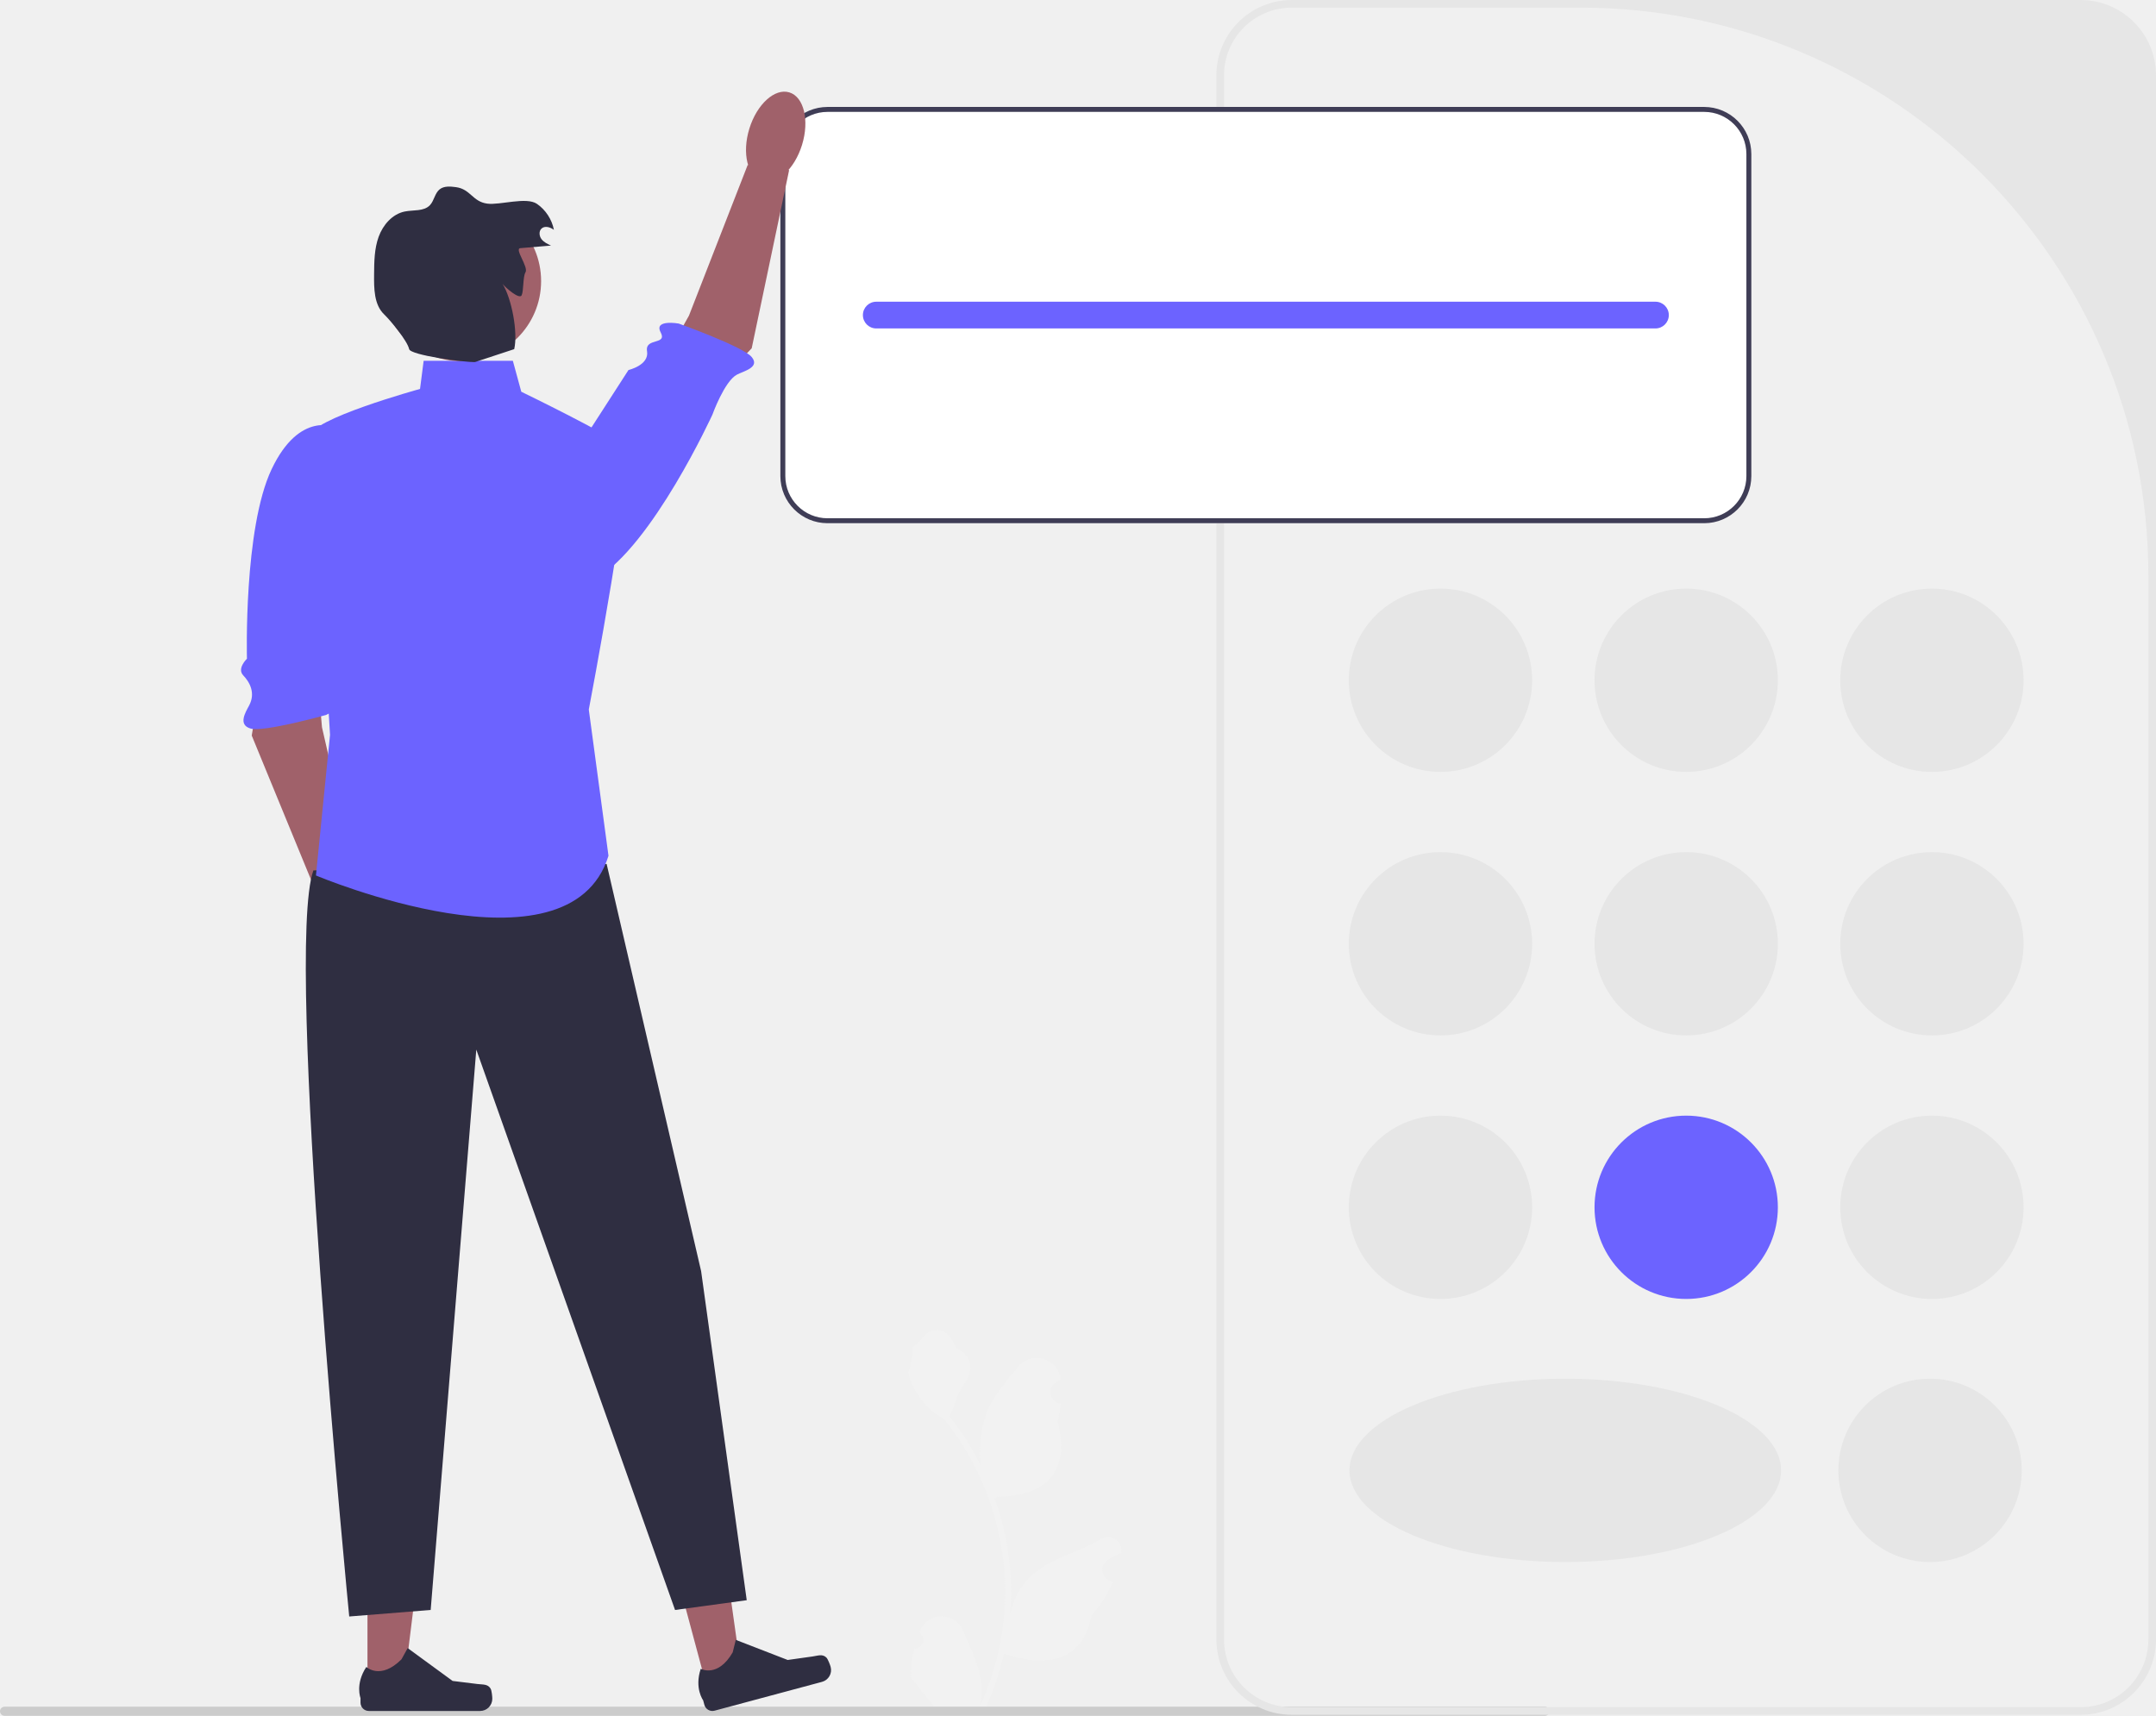
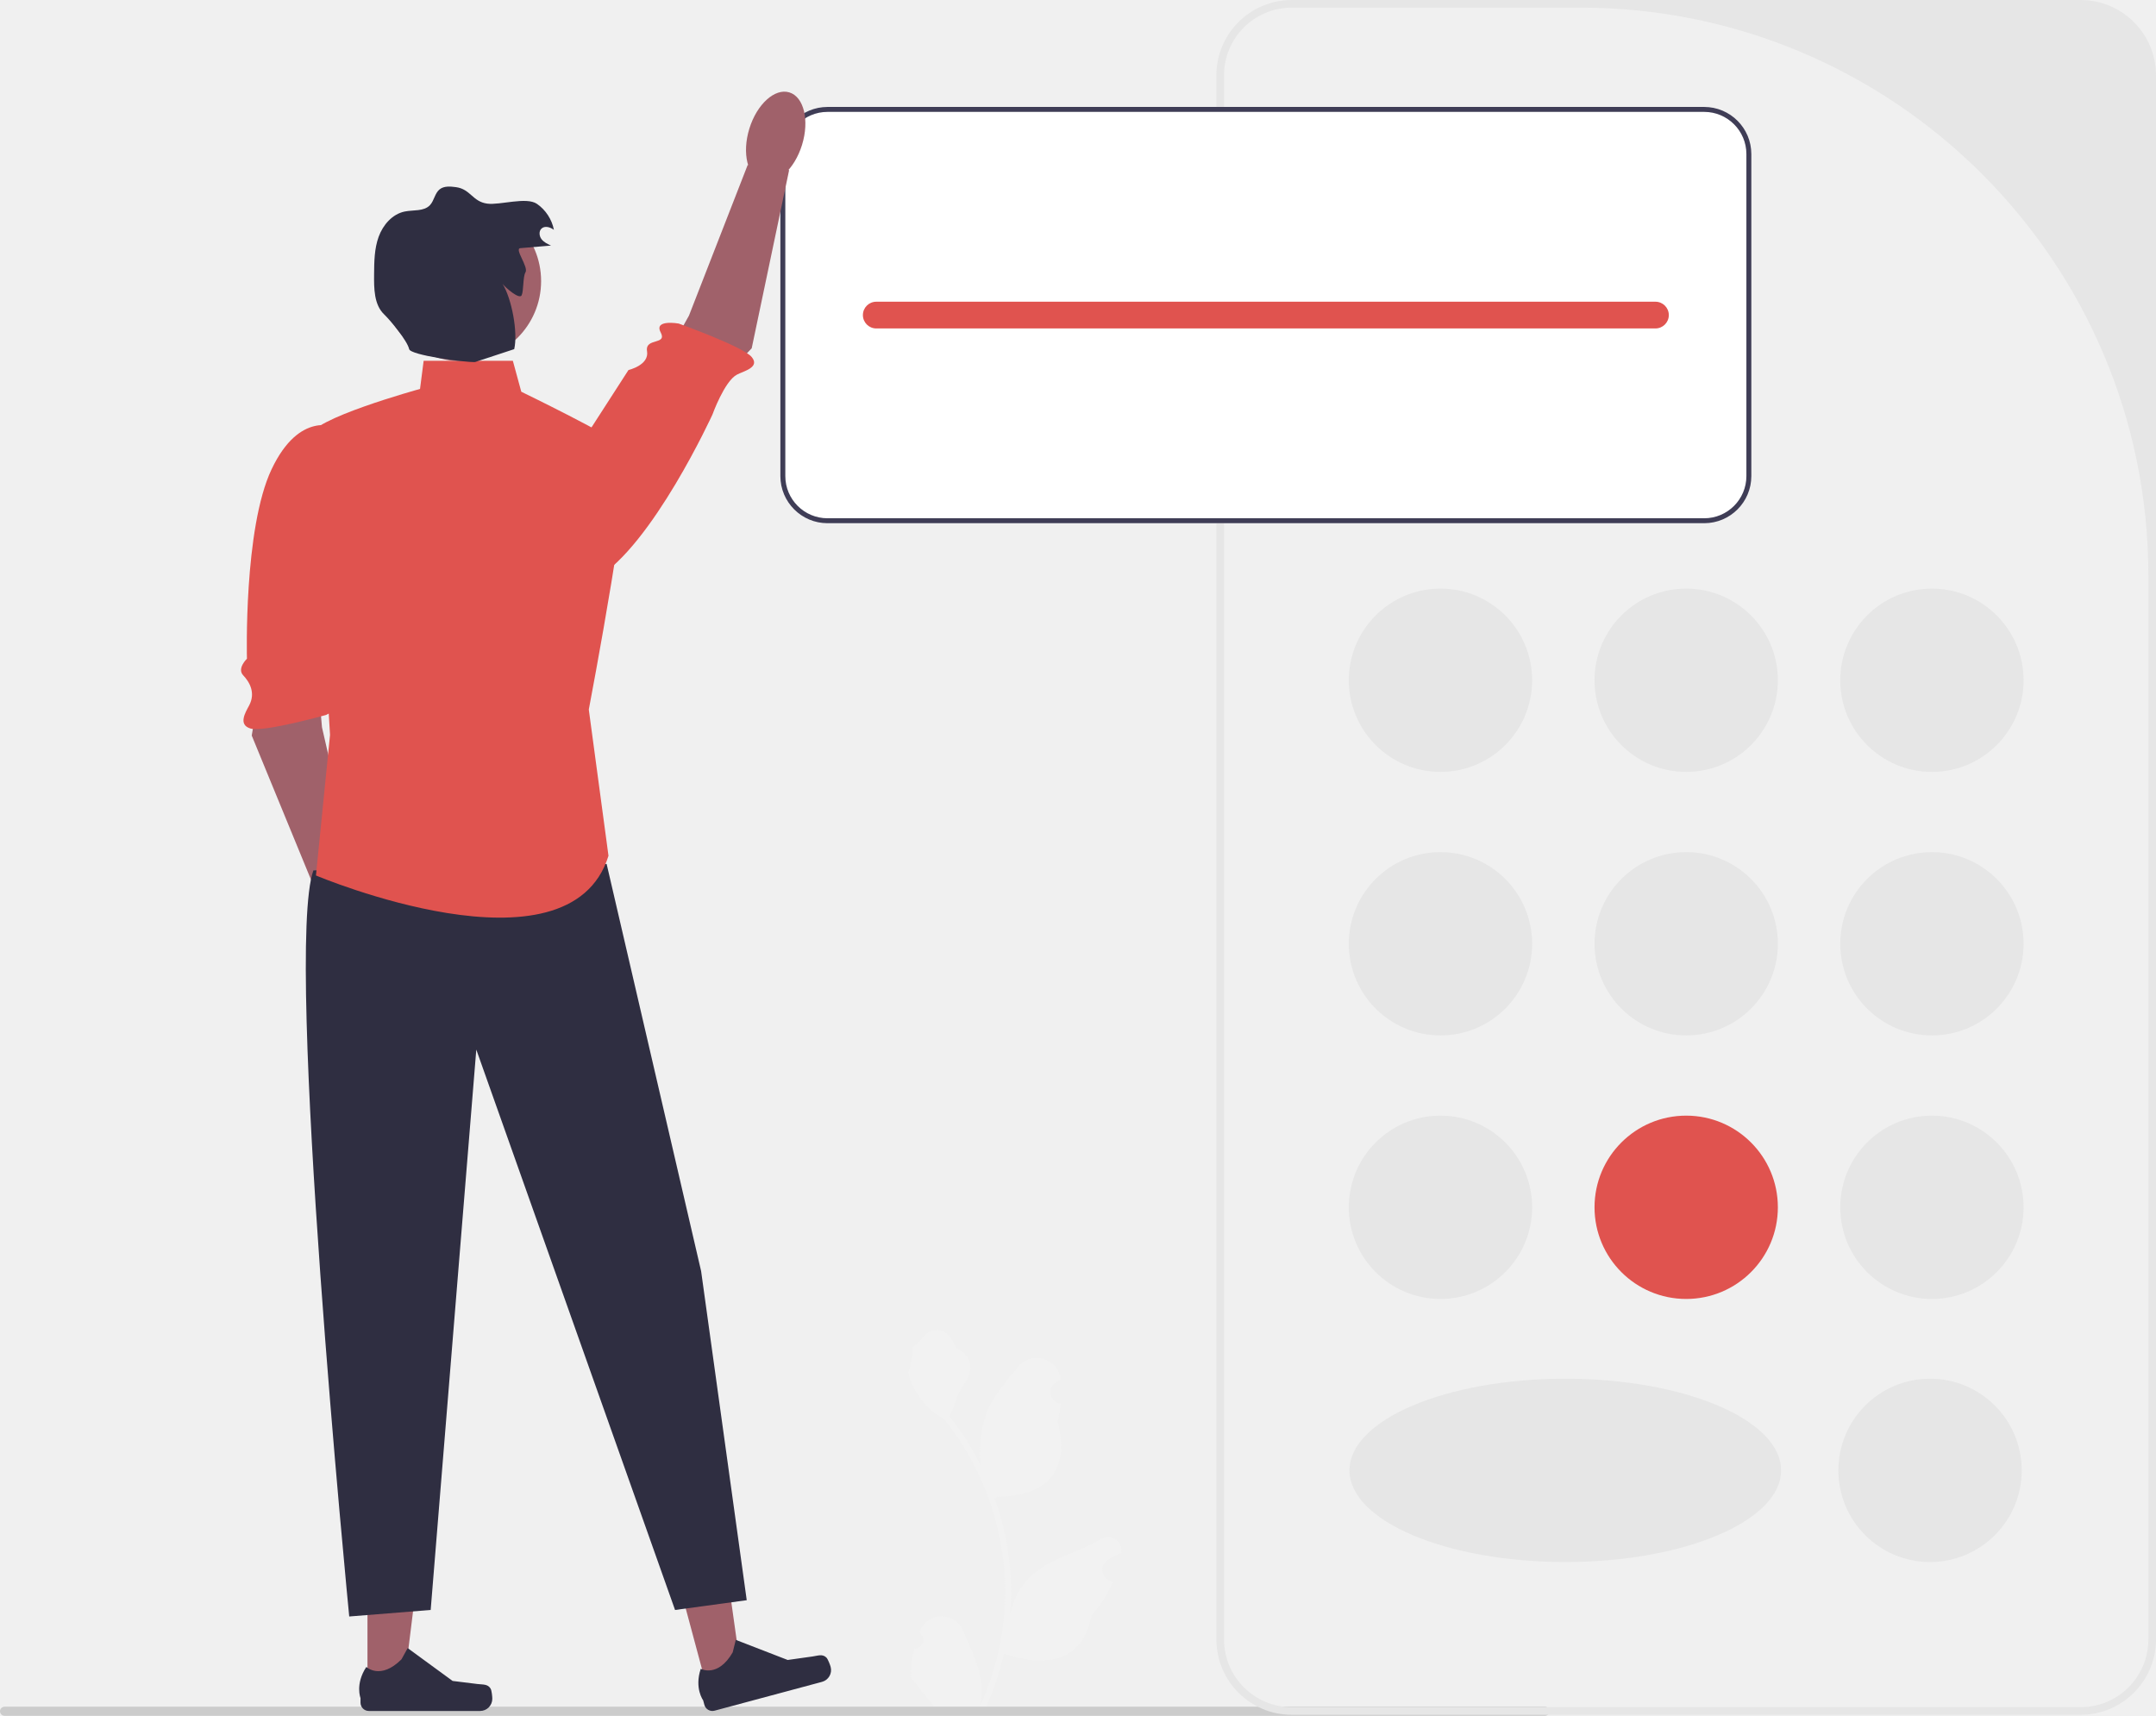
<svg xmlns="http://www.w3.org/2000/svg" width="564.468" height="449.265" viewBox="0 0 564.468 449.265">
  <path d="M239.346,431.63c2.066,.129,3.208-2.437,1.645-3.933l-.155-.618c.02-.05,.041-.099,.062-.148,2.089-4.982,9.17-4.947,11.241,.042,1.839,4.428,4.179,8.864,4.756,13.546,.258,2.067,.142,4.172-.316,6.2,4.308-9.411,6.575-19.687,6.575-30.021,0-2.597-.142-5.193-.433-7.783-.239-2.119-.568-4.224-.995-6.31-2.306-11.277-7.299-22.018-14.5-30.99-3.462-1.892-6.349-4.851-8.093-8.397-.626-1.279-1.117-2.655-1.35-4.056,.394,.052,1.486-5.949,1.188-6.317,.549-.833,1.532-1.247,2.131-2.06,2.982-4.043,7.091-3.337,9.236,2.157,4.582,2.313,4.627,6.148,1.815,9.837-1.789,2.347-2.035,5.522-3.604,8.035,.162,.207,.329,.407,.491,.614,2.961,3.798,5.522,7.88,7.681,12.169-.61-4.766,.291-10.508,1.826-14.21,1.748-4.217,5.025-7.769,7.91-11.415,3.466-4.379,10.573-2.468,11.184,3.083,.006,.054,.012,.107,.017,.161-.429,.242-.848,.499-1.259,.77-2.339,1.547-1.531,5.174,1.241,5.602l.063,.01c-.155,1.544-.42,3.074-.807,4.579,3.702,14.316-4.29,19.53-15.701,19.764-.252,.129-.497,.258-.749,.381,1.156,3.255,2.08,6.594,2.764,9.979,.614,2.99,1.04,6.013,1.279,9.049,.297,3.83,.271,7.68-.052,11.503l.019-.136c.82-4.211,3.107-8.145,6.427-10.87,4.946-4.063,11.933-5.559,17.268-8.824,2.568-1.572,5.859,.459,5.411,3.437l-.022,.143c-.794,.323-1.569,.698-2.319,1.117-.429,.242-.848,.499-1.259,.77-2.339,1.547-1.531,5.174,1.241,5.602l.063,.01c.045,.006,.084,.013,.129,.019-1.363,3.236-3.262,6.239-5.639,8.829-2.315,12.497-12.256,13.683-22.89,10.044h-.006c-1.163,5.064-2.861,10.011-5.044,14.726h-18.02c-.065-.2-.123-.407-.181-.607,1.666,.103,3.346,.006,4.986-.297-1.337-1.641-2.674-3.294-4.011-4.935-.032-.032-.058-.065-.084-.097-.678-.84-1.363-1.673-2.041-2.512l-0-.001c-.042-2.578,.267-5.147,.879-7.64l.001-0Z" fill="#f2f2f2" />
  <path d="M0,448.075c0,.66,.53,1.19,1.19,1.19H404.48c.66,0,1.19-.53,1.19-1.19,0-.66-.53-1.19-1.19-1.19H1.19c-.66,0-1.19,.53-1.19,1.19Z" fill="#ccc" />
  <path d="M544.743,449h-206.551c-10.876,0-19.724-8.849-19.724-19.725V19.725c0-10.876,8.848-19.725,19.724-19.725h206.551c10.876,0,19.725,8.849,19.725,19.725V429.275c0,10.876-8.849,19.725-19.725,19.725ZM338.192,2c-9.789,0-17.724,7.935-17.724,17.724V429.275c0,9.789,7.936,17.725,17.725,17.725h206.551c9.789,0,17.725-7.936,17.725-17.725V150.705c0-82.127-66.577-148.705-148.705-148.705h-75.571Z" fill="#e6e6e6" />
  <g>
    <circle cx="377.134" cy="178.118" r="24" fill="#e6e6e6" />
    <circle cx="505.801" cy="178.118" r="24" fill="#e6e6e6" />
    <circle cx="441.467" cy="178.118" r="24" fill="#e6e6e6" />
  </g>
  <circle cx="377.134" cy="247.118" r="24" fill="#e6e6e6" />
  <circle cx="505.801" cy="247.118" r="24" fill="#e6e6e6" />
  <circle cx="441.467" cy="247.118" r="24" fill="#e6e6e6" />
  <circle cx="377.134" cy="316.118" r="24" fill="#e6e6e6" />
  <circle cx="505.31" cy="385" r="24" fill="#e6e6e6" />
  <ellipse cx="409.81" cy="385" rx="56.5" ry="24" fill="#e6e6e6" />
  <circle cx="505.801" cy="316.118" r="24" fill="#e6e6e6" />
-   <circle cx="441.467" cy="316.118" r="24" fill="#6c63ff" />
+   <circle cx="441.467" cy="316.118" r="24" fill="#e0534f" />
  <path d="M446.184,28H216.65c-6.806,0-12.34,5.534-12.34,12.34V124.66c0,6.806,5.534,12.34,12.34,12.34h229.534c6.806,0,12.34-5.534,12.34-12.34V40.34c0-6.806-5.534-12.34-12.34-12.34Z" fill="#fff" />
  <path d="M446.184,28H216.65c-6.806,0-12.34,5.534-12.34,12.34V124.66c0,6.806,5.534,12.34,12.34,12.34h229.534c6.806,0,12.34-5.534,12.34-12.34V40.34c0-6.806-5.534-12.34-12.34-12.34Zm11.043,96.66c0,6.092-4.95,11.043-11.043,11.043H216.65c-6.092,0-11.043-4.95-11.043-11.043V40.34c0-6.092,4.95-11.043,11.043-11.043h229.534c6.092,0,11.043,4.95,11.043,11.043V124.66Z" fill="#3f3d56" />
-   <rect x="225.917" y="79" width="211" height="7" rx="3.5" ry="3.5" fill="#6c63ff" />
+   <rect x="225.917" y="79" width="211" height="7" rx="3.5" ry="3.5" fill="#e0534f" />
  <g>
    <g>
      <polygon points="67.952 180.421 65.908 192.596 84.038 236.7 93.766 231.699 84.298 190.427 82.937 174.676 67.952 180.421" fill="#a0616a" />
-       <path d="M87.966,111.929s-9.493-4.598-16.859,10.939c-7.366,15.537-6.454,49.614-6.454,49.614,0,0-2.682,2.554-.98,4.342s3.29,4.626,1.553,7.897c-.915,1.724-3.034,5.097,.435,6.055,3.469,.958,19.698-3.568,19.698-3.568,0,0,6.068-2.718,2.62-4.549-3.448-1.831,1.408-12.905,1.408-12.905l4.012-31.991-5.435-25.833Z" fill="#6c63ff" />
+       <path d="M87.966,111.929s-9.493-4.598-16.859,10.939c-7.366,15.537-6.454,49.614-6.454,49.614,0,0-2.682,2.554-.98,4.342s3.29,4.626,1.553,7.897c-.915,1.724-3.034,5.097,.435,6.055,3.469,.958,19.698-3.568,19.698-3.568,0,0,6.068-2.718,2.62-4.549-3.448-1.831,1.408-12.905,1.408-12.905l4.012-31.991-5.435-25.833Z" fill="#e0534f" />
      <ellipse cx="91.852" cy="241.931" rx="7.217" ry="12.155" transform="translate(-66.97226 37.62166) rotate(-17.07063)" fill="#a0616a" />
    </g>
    <g>
      <polygon points="185.278 442.57 194.364 440.131 189.282 403.923 175.872 407.522 185.278 442.57" fill="#a0616a" />
      <path d="M216.354,434.01h0c.411,.401,.973,1.898,1.121,2.453h0c.457,1.703-.553,3.454-2.256,3.911l-28.14,7.551c-1.162,.312-2.357-.377-2.668-1.539l-.314-1.172s-2.337-3.148-.635-8.257c0,0,4.474,2.442,8.368-4.308l.807-3.265,13.591,5.261,6.506-.915c1.423-.2,2.592-.724,3.621,.28Z" fill="#2f2e41" />
    </g>
    <g>
      <polygon points="96.211 442.361 105.619 442.36 110.095 406.072 96.209 406.073 96.211 442.361" fill="#a0616a" />
      <path d="M128.444,442.148h0c.293,.493,.447,2.086,.447,2.659h0c0,1.763-1.43,3.193-3.193,3.193h-29.135c-1.203,0-2.178-.975-2.178-2.178v-1.213s-1.441-3.646,1.526-8.139c0,0,3.688,3.518,9.199-1.992l1.625-2.944,11.764,8.603,6.52,.803c1.427,.176,2.691-.027,3.425,1.209Z" fill="#2f2e41" />
    </g>
    <path d="M158.823,226.205l24.739,106.632,11.943,86.159-18.767,2.559-52.037-146.726-11.943,146.726-21.326,1.706s-17.061-174.024-9.384-195.35l76.775-1.706Z" fill="#2f2e41" />
    <g>
      <polygon points="188.269 100.115 196.805 91.196 206.607 44.529 195.751 43.196 180.377 82.65 172.647 96.441 188.269 100.115" fill="#a0616a" />
-       <path d="M133.21,145.505s7.988,14.729,22.815,6.022c14.827-8.708,30.508-42.992,30.508-42.992,0,0,3.131-8.715,6.407-10.444,1.726-.911,6.168-1.894,3.838-4.636-2.33-2.743-19.09-8.739-19.09-8.739,0,0-6.547-1.164-4.725,2.289,1.822,3.453-4.162,1.314-3.558,4.968,.604,3.654-4.862,4.913-4.862,4.913l-31.333,48.62Z" fill="#6c63ff" />
+       <path d="M133.21,145.505s7.988,14.729,22.815,6.022c14.827-8.708,30.508-42.992,30.508-42.992,0,0,3.131-8.715,6.407-10.444,1.726-.911,6.168-1.894,3.838-4.636-2.33-2.743-19.09-8.739-19.09-8.739,0,0-6.547-1.164-4.725,2.289,1.822,3.453-4.162,1.314-3.558,4.968,.604,3.654-4.862,4.913-4.862,4.913l-31.333,48.62Z" fill="#e0534f" />
      <ellipse cx="203.087" cy="35.81" rx="12.155" ry="7.217" transform="translate(109.0197 219.3257) rotate(-72.86125)" fill="#a0616a" />
    </g>
-     <path d="M134.271,94.473h-23.356l-.945,7.364s-29.456,8.101-28.72,12.519,5.155,78.059,5.155,78.059l-3.682,36.82s66.277,27.984,76.587-5.155l-5.155-38.293s12.519-65.54,9.573-68.486c-2.946-2.946-27.247-14.728-27.247-14.728l-2.209-8.101Z" fill="#6c63ff" />
+     <path d="M134.271,94.473h-23.356l-.945,7.364s-29.456,8.101-28.72,12.519,5.155,78.059,5.155,78.059l-3.682,36.82s66.277,27.984,76.587-5.155l-5.155-38.293s12.519-65.54,9.573-68.486c-2.946-2.946-27.247-14.728-27.247-14.728l-2.209-8.101Z" fill="#e0534f" />
    <circle cx="120.704" cy="73.601" r="20.964" fill="#a0616a" />
    <path d="M136.229,64.978c2.679-.226,5.357-.453,8.036-.679-.921-.422-1.88-.874-2.493-1.68-.613-.806-.74-2.08,.001-2.77,.866-.807,2.3-.379,3.246,.331-.521-2.721-2.145-5.214-4.423-6.79-2.783-1.925-9.668,.37-13.023-.072-3.871-.51-4.354-3.811-8.226-4.321-1.459-.192-3.101-.337-4.249,.585-1.273,1.022-1.415,2.955-2.538,4.14-1.603,1.692-4.351,1.193-6.632,1.669-3.231,.674-5.667,3.508-6.792,6.611s-1.166,6.479-1.195,9.78c-.032,3.699-.044,7.982,2.632,10.537,1.63,1.557,6.07,6.897,6.55,9.099,.341,1.564,14.234,3.469,17.245,3.382l10.263-3.382c1.009-4.441-.66-13.227-3.058-17.099,.79,1.043,4.442,4.183,5,3s.305-4.892,1-6c.877-1.399-2.988-6.201-1.343-6.34Z" fill="#2f2e41" />
  </g>
</svg>
